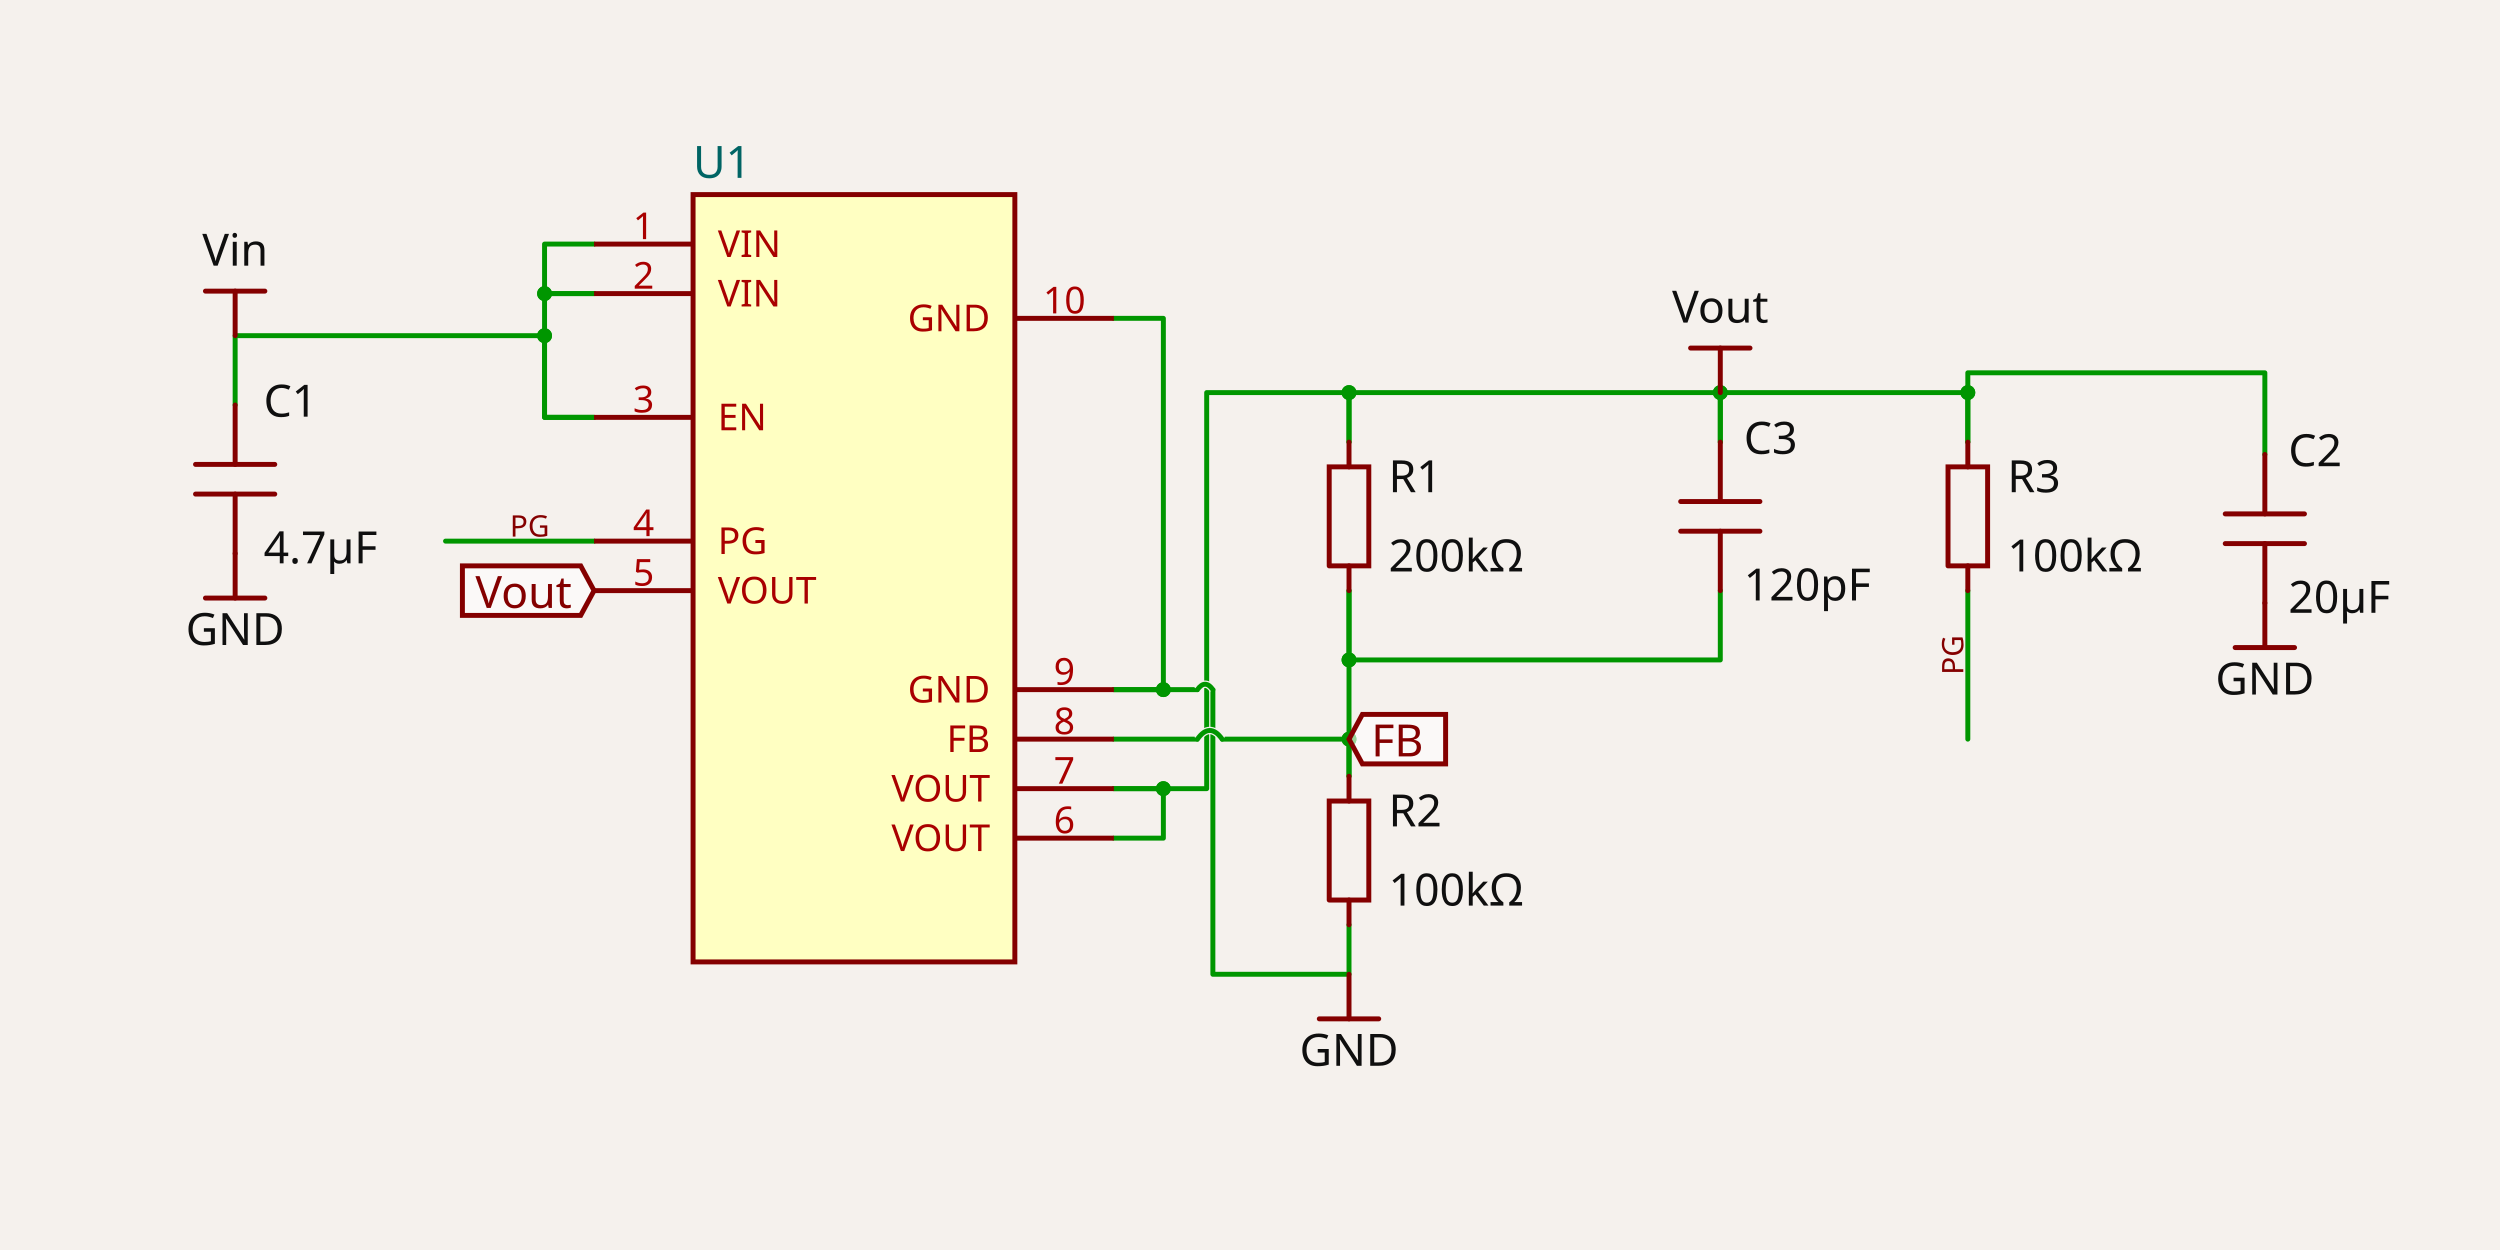
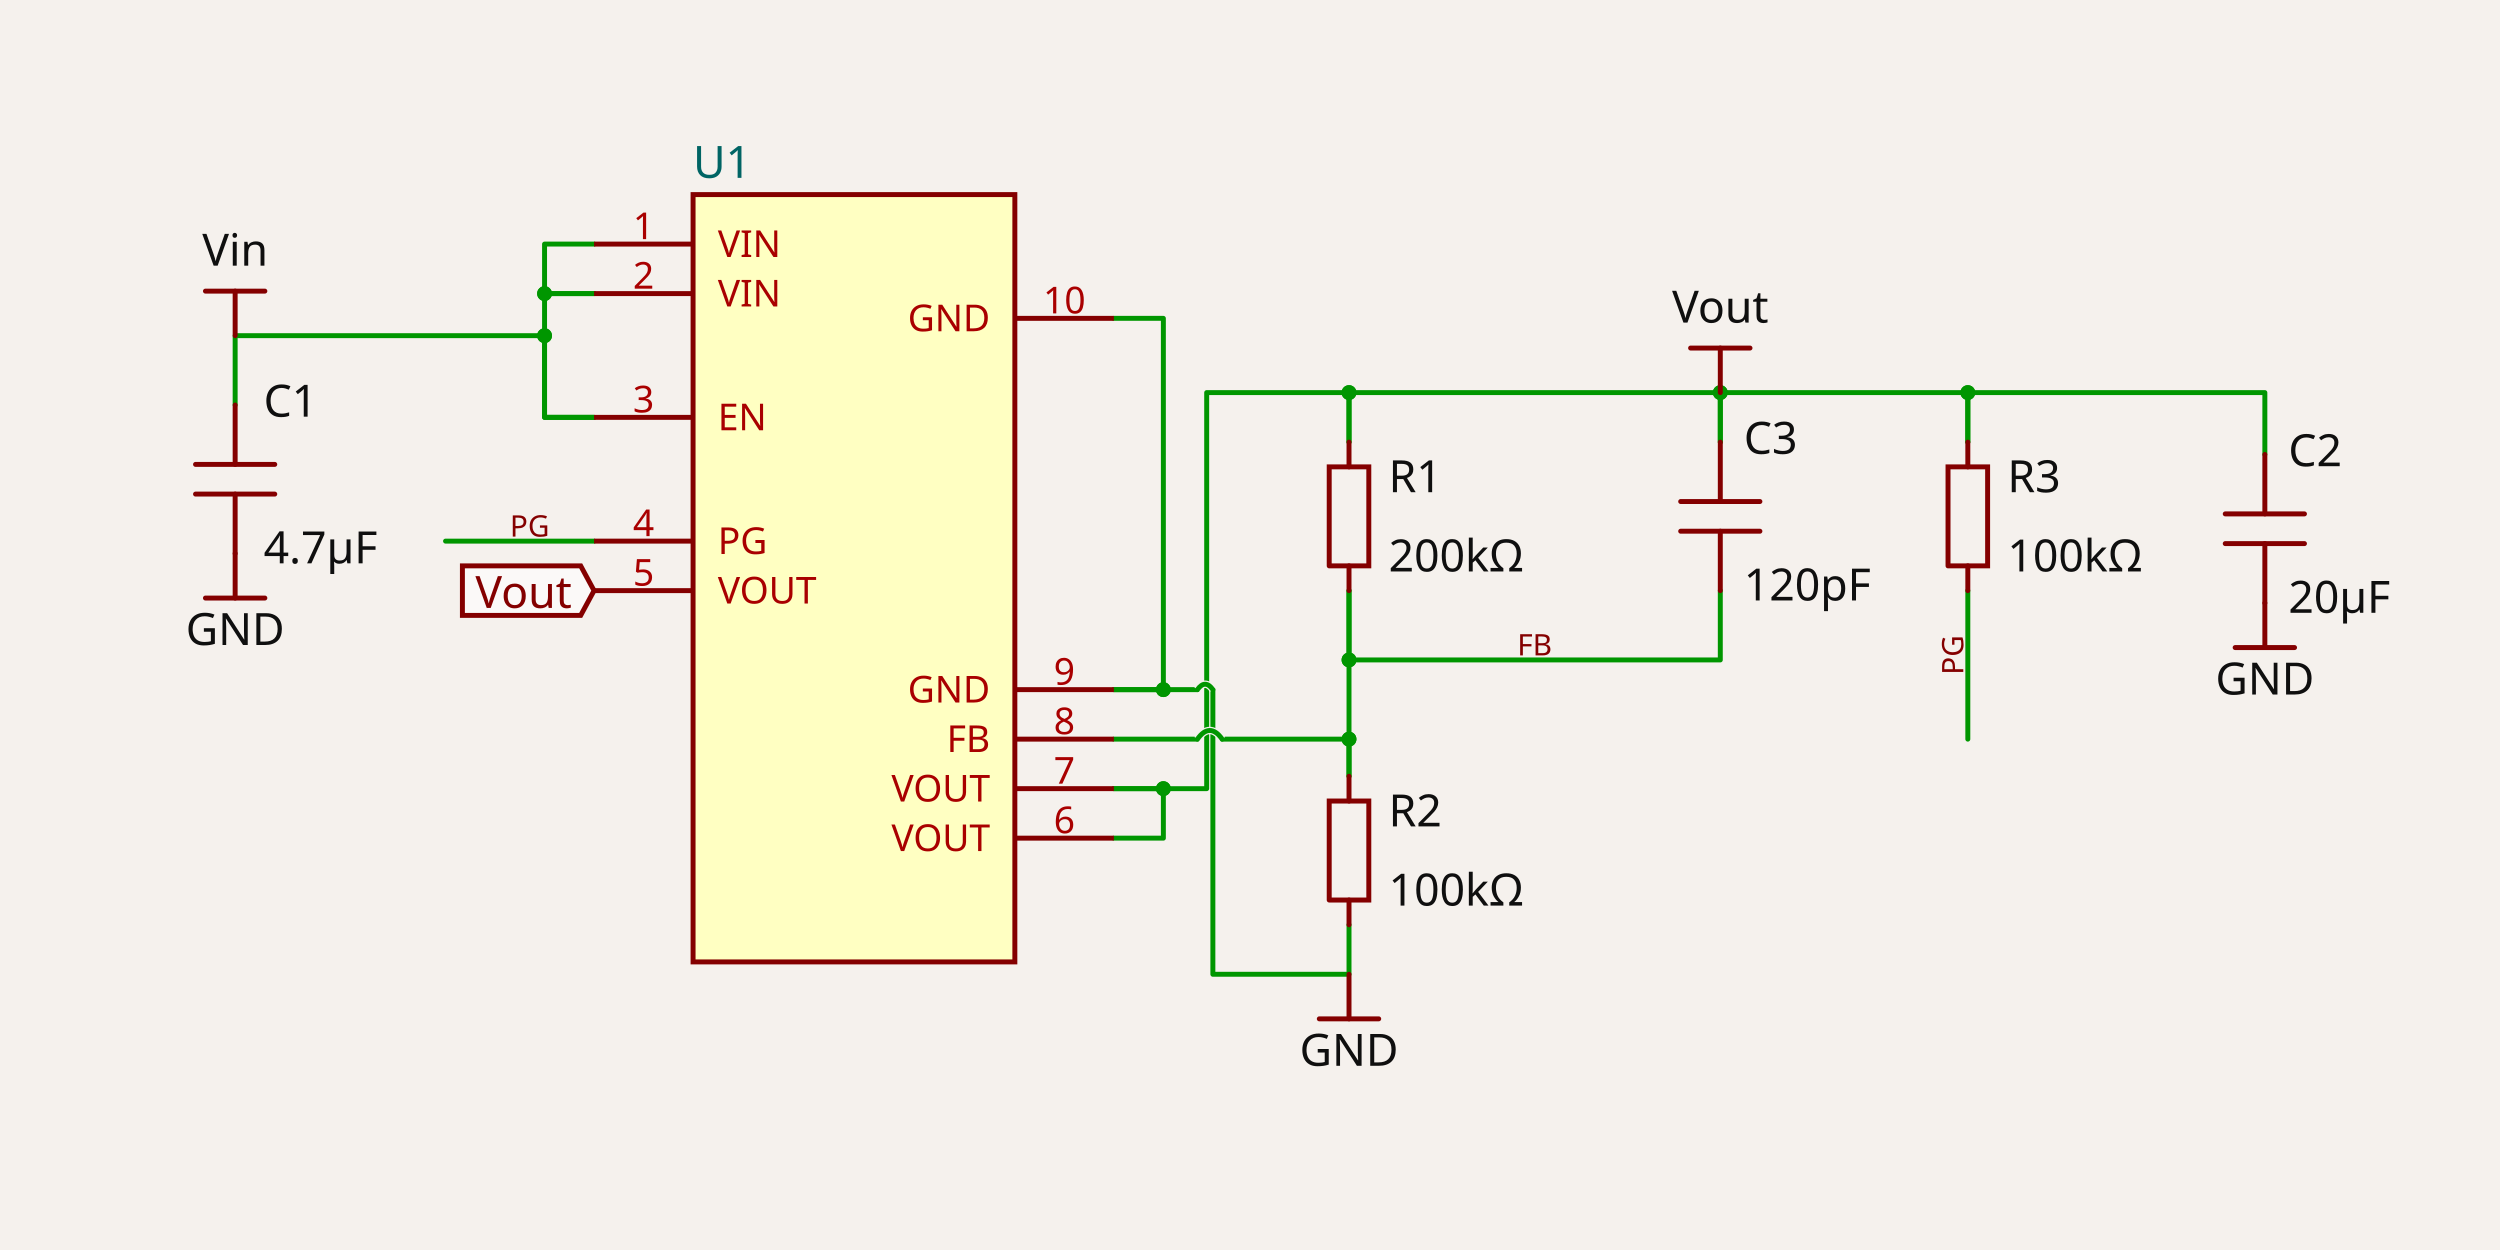
<svg xmlns="http://www.w3.org/2000/svg" class="tscircuit-schematic" width="1200" height="600" style="background-color: rgb(245, 241, 237)" data-real-to-screen-transform="matrix(118.8118811881,0,0,-118.8118811881,409.900990099,277.5603960396)">
  <style>
              .boundary { fill: rgb(245, 241, 237); }
              .schematic-boundary { fill: none; stroke: #fff; }
              .component { fill: none; stroke: rgb(132, 0, 0); }
              .chip { fill: rgb(255, 255, 194); stroke: rgb(132, 0, 0); }
              .component-pin { fill: none; stroke: rgb(132, 0, 0); }
              .text { font-family: sans-serif; fill: rgb(0, 150, 0); }
              .pin-number { fill: rgb(169, 0, 0); }
              .port-label { fill: rgb(0, 100, 100); }
              .component-name { fill: rgb(0, 100, 100); }
              
            </style>
  <rect class="boundary" x="0" y="0" width="1200" height="600" />
  <g class="trace sch-trace" data-layer="base" data-circuit-json-type="schematic_trace" data-schematic-trace-id="schematic_trace_0" data-subcircuit-connectivity-map-key="unnamedsubcircuitsubcircuit_source_group_0_connectivity_net0">
    <path d="M 285.149 140.927 L 261.386 140.927 L 261.386 117.164 L 285.149 117.164" class="trace-invisible-hover-outline sch-trace-hitbox" stroke="rgb(0, 150, 0)" fill="none" stroke-width="19.01px" stroke-linecap="round" opacity="0" stroke-linejoin="round" />
    <path class="sch-trace-path" d="M 285.149 140.927 L 261.386 140.927 L 261.386 117.164 L 285.149 117.164" stroke="rgb(0, 150, 0)" fill="none" stroke-width="2.376px" stroke-linecap="round" stroke-linejoin="round" />
  </g>
  <g class="trace sch-trace" data-layer="base" data-circuit-json-type="schematic_trace" data-schematic-trace-id="schematic_trace_1" data-subcircuit-connectivity-map-key="unnamedsubcircuitsubcircuit_source_group_0_connectivity_net0">
    <path d="M 285.149 200.333 L 261.386 200.333 L 261.386 140.927 L 285.149 140.927" class="trace-invisible-hover-outline sch-trace-hitbox" stroke="rgb(0, 150, 0)" fill="none" stroke-width="19.01px" stroke-linecap="round" opacity="0" stroke-linejoin="round" />
    <path class="sch-trace-path" d="M 285.149 200.333 L 261.386 200.333 L 261.386 140.927 L 285.149 140.927" stroke="rgb(0, 150, 0)" fill="none" stroke-width="2.376px" stroke-linecap="round" stroke-linejoin="round" />
  </g>
  <g class="trace sch-trace" data-layer="base" data-circuit-json-type="schematic_trace" data-schematic-trace-id="schematic_trace_2" data-subcircuit-connectivity-map-key="unnamedsubcircuitsubcircuit_source_group_0_connectivity_net0">
    <path d="M 112.871 194.392 L 112.871 184.887 L 112.871 161.125 L 261.386 161.125 L 261.386 200.333 L 285.149 200.333" class="trace-invisible-hover-outline sch-trace-hitbox" stroke="rgb(0, 150, 0)" fill="none" stroke-width="19.01px" stroke-linecap="round" opacity="0" stroke-linejoin="round" />
    <path class="sch-trace-path" d="M 112.871 194.392 L 112.871 184.887 L 112.871 161.125 L 261.386 161.125 L 261.386 200.333 L 285.149 200.333" stroke="rgb(0, 150, 0)" fill="none" stroke-width="2.376px" stroke-linecap="round" stroke-linejoin="round" />
  </g>
  <g class="trace sch-trace" data-layer="base" data-circuit-json-type="schematic_trace" data-schematic-trace-id="schematic_trace_3" data-subcircuit-connectivity-map-key="unnamedsubcircuitsubcircuit_source_group_0_connectivity_net2">
    <path d="M 825.743 212.214 L 825.743 202.709 L 825.743 188.451 L 647.525 188.451 L 647.525 212.214" class="trace-invisible-hover-outline sch-trace-hitbox" stroke="rgb(0, 150, 0)" fill="none" stroke-width="19.01px" stroke-linecap="round" opacity="0" stroke-linejoin="round" />
    <path class="sch-trace-path" d="M 825.743 212.214 L 825.743 202.709 L 825.743 188.451 L 647.525 188.451 L 647.525 212.214" stroke="rgb(0, 150, 0)" fill="none" stroke-width="2.376px" stroke-linecap="round" stroke-linejoin="round" />
  </g>
  <g class="trace sch-trace" data-layer="base" data-circuit-json-type="schematic_trace" data-schematic-trace-id="schematic_trace_4" data-subcircuit-connectivity-map-key="unnamedsubcircuitsubcircuit_source_group_0_connectivity_net2">
    <path d="M 944.554 212.214 L 944.554 188.451 L 825.743 188.451 L 825.743 202.709 L 825.743 212.214" class="trace-invisible-hover-outline sch-trace-hitbox" stroke="rgb(0, 150, 0)" fill="none" stroke-width="19.01px" stroke-linecap="round" opacity="0" stroke-linejoin="round" />
    <path class="sch-trace-path" d="M 944.554 212.214 L 944.554 188.451 L 825.743 188.451 L 825.743 202.709 L 825.743 212.214" stroke="rgb(0, 150, 0)" fill="none" stroke-width="2.376px" stroke-linecap="round" stroke-linejoin="round" />
  </g>
  <g class="trace sch-trace" data-layer="base" data-circuit-json-type="schematic_trace" data-schematic-trace-id="schematic_trace_5" data-subcircuit-connectivity-map-key="unnamedsubcircuitsubcircuit_source_group_0_connectivity_net2">
-     <path d="M 1087.129 218.154 L 1087.129 208.65 L 1087.129 178.947 L 944.554 178.947 L 944.554 212.214" class="trace-invisible-hover-outline sch-trace-hitbox" stroke="rgb(0, 150, 0)" fill="none" stroke-width="19.01px" stroke-linecap="round" opacity="0" stroke-linejoin="round" />
-     <path class="sch-trace-path" d="M 1087.129 218.154 L 1087.129 208.65 L 1087.129 178.947 L 944.554 178.947 L 944.554 212.214" stroke="rgb(0, 150, 0)" fill="none" stroke-width="2.376px" stroke-linecap="round" stroke-linejoin="round" />
+     <path d="M 1087.129 218.154 L 1087.129 208.65 L 1087.129 188.451 L 944.554 188.451 L 944.554 212.214" class="trace-invisible-hover-outline sch-trace-hitbox" stroke="rgb(0, 150, 0)" fill="none" stroke-width="19.01px" stroke-linecap="round" opacity="0" stroke-linejoin="round" />
+     <path class="sch-trace-path" d="M 1087.129 218.154 L 1087.129 208.65 L 1087.129 188.451 L 944.554 188.451 L 944.554 212.214" stroke="rgb(0, 150, 0)" fill="none" stroke-width="2.376px" stroke-linecap="round" stroke-linejoin="round" />
  </g>
  <g class="trace sch-trace" data-layer="base" data-circuit-json-type="schematic_trace" data-schematic-trace-id="schematic_trace_6" data-subcircuit-connectivity-map-key="unnamedsubcircuitsubcircuit_source_group_0_connectivity_net2">
    <path d="M 534.653 378.55 L 579.208 378.55 L 579.208 188.451 L 647.525 188.451 L 647.525 212.214" class="trace-invisible-hover-outline sch-trace-hitbox" stroke="rgb(0, 150, 0)" fill="none" stroke-width="19.01px" stroke-linecap="round" opacity="0" stroke-linejoin="round" />
    <path class="sch-trace-path" d="M 534.653 378.55 L 579.208 378.55 L 579.208 188.451 L 647.525 188.451 L 647.525 212.214" stroke="rgb(0, 150, 0)" fill="none" stroke-width="2.376px" stroke-linecap="round" stroke-linejoin="round" />
  </g>
  <g class="trace sch-trace" data-layer="base" data-circuit-json-type="schematic_trace" data-schematic-trace-id="schematic_trace_7" data-subcircuit-connectivity-map-key="unnamedsubcircuitsubcircuit_source_group_0_connectivity_net2">
    <path d="M 534.653 402.313 L 558.416 402.313 L 558.416 378.55 L 534.653 378.55" class="trace-invisible-hover-outline sch-trace-hitbox" stroke="rgb(0, 150, 0)" fill="none" stroke-width="19.01px" stroke-linecap="round" opacity="0" stroke-linejoin="round" />
    <path class="sch-trace-path" d="M 534.653 402.313 L 558.416 402.313 L 558.416 378.55 L 534.653 378.55" stroke="rgb(0, 150, 0)" fill="none" stroke-width="2.376px" stroke-linecap="round" stroke-linejoin="round" />
  </g>
  <g class="trace sch-trace" data-layer="base" data-circuit-json-type="schematic_trace" data-schematic-trace-id="schematic_trace_8" data-subcircuit-connectivity-map-key="unnamedsubcircuitsubcircuit_source_group_0_connectivity_net3">
    <path d="M 647.525 372.61 L 647.525 283.501" class="trace-invisible-hover-outline sch-trace-hitbox" stroke="rgb(0, 150, 0)" fill="none" stroke-width="19.01px" stroke-linecap="round" opacity="0" stroke-linejoin="round" />
    <path class="sch-trace-path" d="M 647.525 372.61 L 647.525 283.501" stroke="rgb(0, 150, 0)" fill="none" stroke-width="2.376px" stroke-linecap="round" stroke-linejoin="round" />
  </g>
  <g class="trace sch-trace" data-layer="base" data-circuit-json-type="schematic_trace" data-schematic-trace-id="schematic_trace_9" data-subcircuit-connectivity-map-key="unnamedsubcircuitsubcircuit_source_group_0_connectivity_net3">
    <path d="M 534.653 354.788 L 574.752 354.788M 586.634 354.788 L 647.525 354.788 L 647.525 372.61" class="trace-invisible-hover-outline sch-trace-hitbox" stroke="rgb(0, 150, 0)" fill="none" stroke-width="19.01px" stroke-linecap="round" opacity="0" stroke-linejoin="round" />
    <path class="sch-trace-path" d="M 534.653 354.788 L 574.752 354.788M 586.634 354.788 L 647.525 354.788 L 647.525 372.61" stroke="rgb(0, 150, 0)" fill="none" stroke-width="2.376px" stroke-linecap="round" stroke-linejoin="round" />
  </g>
  <g class="trace sch-trace" data-layer="base" data-circuit-json-type="schematic_trace" data-schematic-trace-id="schematic_trace_10" data-subcircuit-connectivity-map-key="unnamedsubcircuitsubcircuit_source_group_0_connectivity_net3">
    <path d="M 825.743 283.501 L 825.743 293.006 L 825.743 316.768 L 647.525 316.768 L 647.525 283.501" class="trace-invisible-hover-outline sch-trace-hitbox" stroke="rgb(0, 150, 0)" fill="none" stroke-width="19.01px" stroke-linecap="round" opacity="0" stroke-linejoin="round" />
    <path class="sch-trace-path" d="M 825.743 283.501 L 825.743 293.006 L 825.743 316.768 L 647.525 316.768 L 647.525 283.501" stroke="rgb(0, 150, 0)" fill="none" stroke-width="2.376px" stroke-linecap="round" stroke-linejoin="round" />
  </g>
  <g class="trace sch-trace" data-layer="base" data-circuit-json-type="schematic_trace" data-schematic-trace-id="schematic_trace_11" data-subcircuit-connectivity-map-key="unnamedsubcircuitsubcircuit_source_group_0_connectivity_net4">
    <path d="M 534.653 331.026 L 574.752 331.026M 582.178 331.026 L 582.178 467.659 L 647.525 467.659 L 647.525 443.897" class="trace-invisible-hover-outline sch-trace-hitbox" stroke="rgb(0, 150, 0)" fill="none" stroke-width="19.01px" stroke-linecap="round" opacity="0" stroke-linejoin="round" />
    <path class="sch-trace-path" d="M 534.653 331.026 L 574.752 331.026M 582.178 331.026 L 582.178 467.659 L 647.525 467.659 L 647.525 443.897" stroke="rgb(0, 150, 0)" fill="none" stroke-width="2.376px" stroke-linecap="round" stroke-linejoin="round" />
  </g>
  <g class="trace sch-trace" data-layer="base" data-circuit-json-type="schematic_trace" data-schematic-trace-id="schematic_trace_12" data-subcircuit-connectivity-map-key="unnamedsubcircuitsubcircuit_source_group_0_connectivity_net4">
    <path d="M 534.653 152.808 L 558.416 152.808 L 558.416 331.026 L 534.653 331.026" class="trace-invisible-hover-outline sch-trace-hitbox" stroke="rgb(0, 150, 0)" fill="none" stroke-width="19.01px" stroke-linecap="round" opacity="0" stroke-linejoin="round" />
    <path class="sch-trace-path" d="M 534.653 152.808 L 558.416 152.808 L 558.416 331.026 L 534.653 331.026" stroke="rgb(0, 150, 0)" fill="none" stroke-width="2.376px" stroke-linecap="round" stroke-linejoin="round" />
  </g>
  <g class="trace sch-trace" data-layer="base" data-circuit-json-type="schematic_trace" data-schematic-trace-id="schematic_trace_13" data-subcircuit-connectivity-map-key="unnamedsubcircuitsubcircuit_source_group_0_connectivity_net1">
    <path d="M 285.149 259.739 L 213.861 259.739" class="trace-invisible-hover-outline sch-trace-hitbox" stroke="rgb(0, 150, 0)" fill="none" stroke-width="19.01px" stroke-linecap="round" opacity="0" stroke-linejoin="round" />
    <path class="sch-trace-path" d="M 285.149 259.739 L 213.861 259.739" stroke="rgb(0, 150, 0)" fill="none" stroke-width="2.376px" stroke-linecap="round" stroke-linejoin="round" />
  </g>
  <g class="trace sch-trace" data-layer="base" data-circuit-json-type="schematic_trace" data-schematic-trace-id="schematic_trace_14" data-subcircuit-connectivity-map-key="unnamedsubcircuitsubcircuit_source_group_0_connectivity_net1">
    <path d="M 944.554 283.501 L 944.554 354.788" class="trace-invisible-hover-outline sch-trace-hitbox" stroke="rgb(0, 150, 0)" fill="none" stroke-width="19.01px" stroke-linecap="round" opacity="0" stroke-linejoin="round" />
    <path class="sch-trace-path" d="M 944.554 283.501 L 944.554 354.788" stroke="rgb(0, 150, 0)" fill="none" stroke-width="2.376px" stroke-linecap="round" stroke-linejoin="round" />
  </g>
  <g class="trace-overlays sch-trace-overlays" data-layer="overlay" data-circuit-json-type="schematic_trace" data-schematic-trace-id="schematic_trace_0" data-subcircuit-connectivity-map-key="unnamedsubcircuitsubcircuit_source_group_0_connectivity_net0">
    <circle cx="261.386" cy="140.927" r="3.564" class="trace-junction sch-trace-junction" fill="rgb(0, 150, 0)" />
  </g>
  <g class="trace-overlays sch-trace-overlays" data-layer="overlay" data-circuit-json-type="schematic_trace" data-schematic-trace-id="schematic_trace_1" data-subcircuit-connectivity-map-key="unnamedsubcircuitsubcircuit_source_group_0_connectivity_net0">
    <circle cx="261.386" cy="140.927" r="3.564" class="trace-junction sch-trace-junction" fill="rgb(0, 150, 0)" />
    <circle cx="261.386" cy="161.125" r="3.564" class="trace-junction sch-trace-junction" fill="rgb(0, 150, 0)" />
  </g>
  <g class="trace-overlays sch-trace-overlays" data-layer="overlay" data-circuit-json-type="schematic_trace" data-schematic-trace-id="schematic_trace_2" data-subcircuit-connectivity-map-key="unnamedsubcircuitsubcircuit_source_group_0_connectivity_net0">
    <circle cx="261.386" cy="161.125" r="3.564" class="trace-junction sch-trace-junction" fill="rgb(0, 150, 0)" />
  </g>
  <g class="trace-overlays sch-trace-overlays" data-layer="overlay" data-circuit-json-type="schematic_trace" data-schematic-trace-id="schematic_trace_3" data-subcircuit-connectivity-map-key="unnamedsubcircuitsubcircuit_source_group_0_connectivity_net2">
    <circle cx="825.743" cy="188.451" r="3.564" class="trace-junction sch-trace-junction" fill="rgb(0, 150, 0)" />
    <circle cx="647.525" cy="188.451" r="3.564" class="trace-junction sch-trace-junction" fill="rgb(0, 150, 0)" />
  </g>
  <g class="trace-overlays sch-trace-overlays" data-layer="overlay" data-circuit-json-type="schematic_trace" data-schematic-trace-id="schematic_trace_4" data-subcircuit-connectivity-map-key="unnamedsubcircuitsubcircuit_source_group_0_connectivity_net2">
    <circle cx="825.743" cy="188.451" r="3.564" class="trace-junction sch-trace-junction" fill="rgb(0, 150, 0)" />
    <circle cx="944.554" cy="188.451" r="3.564" class="trace-junction sch-trace-junction" fill="rgb(0, 150, 0)" />
  </g>
  <g class="trace-overlays sch-trace-overlays" data-layer="overlay" data-circuit-json-type="schematic_trace" data-schematic-trace-id="schematic_trace_5" data-subcircuit-connectivity-map-key="unnamedsubcircuitsubcircuit_source_group_0_connectivity_net2">
    <circle cx="944.554" cy="188.451" r="3.564" class="trace-junction sch-trace-junction" fill="rgb(0, 150, 0)" />
  </g>
  <g class="trace-overlays sch-trace-overlays" data-layer="overlay" data-circuit-json-type="schematic_trace" data-schematic-trace-id="schematic_trace_6" data-subcircuit-connectivity-map-key="unnamedsubcircuitsubcircuit_source_group_0_connectivity_net2">
    <circle cx="647.525" cy="188.451" r="3.564" class="trace-junction sch-trace-junction" fill="rgb(0, 150, 0)" />
    <circle cx="558.416" cy="378.55" r="3.564" class="trace-junction sch-trace-junction" fill="rgb(0, 150, 0)" />
  </g>
  <g class="trace-overlays sch-trace-overlays" data-layer="overlay" data-circuit-json-type="schematic_trace" data-schematic-trace-id="schematic_trace_7" data-subcircuit-connectivity-map-key="unnamedsubcircuitsubcircuit_source_group_0_connectivity_net2">
    <circle cx="558.416" cy="378.55" r="3.564" class="trace-junction sch-trace-junction" fill="rgb(0, 150, 0)" />
  </g>
  <g class="trace-overlays sch-trace-overlays" data-layer="overlay" data-circuit-json-type="schematic_trace" data-schematic-trace-id="schematic_trace_8" data-subcircuit-connectivity-map-key="unnamedsubcircuitsubcircuit_source_group_0_connectivity_net3">
    <circle cx="647.525" cy="354.788" r="3.564" class="trace-junction sch-trace-junction" fill="rgb(0, 150, 0)" />
    <circle cx="647.525" cy="316.768" r="3.564" class="trace-junction sch-trace-junction" fill="rgb(0, 150, 0)" />
  </g>
  <g class="trace-overlays sch-trace-overlays" data-layer="overlay" data-circuit-json-type="schematic_trace" data-schematic-trace-id="schematic_trace_9" data-subcircuit-connectivity-map-key="unnamedsubcircuitsubcircuit_source_group_0_connectivity_net3">
    <path class="trace-crossing-outline sch-trace-crossing-outline" d="M 574.752 354.788 Q 580.693 346.471 586.634 354.788" stroke="rgb(245, 241, 237)" fill="none" stroke-width="3.564px" stroke-linecap="butt" />
    <path class="sch-trace-crossing-path" d="M 574.752 354.788 Q 580.693 346.471 586.634 354.788" stroke="rgb(0, 150, 0)" fill="none" stroke-width="2.376px" stroke-linecap="round" />
    <circle cx="647.525" cy="354.788" r="3.564" class="trace-junction sch-trace-junction" fill="rgb(0, 150, 0)" />
  </g>
  <g class="trace-overlays sch-trace-overlays" data-layer="overlay" data-circuit-json-type="schematic_trace" data-schematic-trace-id="schematic_trace_10" data-subcircuit-connectivity-map-key="unnamedsubcircuitsubcircuit_source_group_0_connectivity_net3">
    <circle cx="647.525" cy="316.768" r="3.564" class="trace-junction sch-trace-junction" fill="rgb(0, 150, 0)" />
  </g>
  <g class="trace-overlays sch-trace-overlays" data-layer="overlay" data-circuit-json-type="schematic_trace" data-schematic-trace-id="schematic_trace_11" data-subcircuit-connectivity-map-key="unnamedsubcircuitsubcircuit_source_group_0_connectivity_net4">
    <path class="trace-crossing-outline sch-trace-crossing-outline" d="M 574.752 331.026 Q 578.465 325.828 582.178 331.026" stroke="rgb(245, 241, 237)" fill="none" stroke-width="3.564px" stroke-linecap="butt" />
    <path class="sch-trace-crossing-path" d="M 574.752 331.026 Q 578.465 325.828 582.178 331.026" stroke="rgb(0, 150, 0)" fill="none" stroke-width="2.376px" stroke-linecap="round" />
    <circle cx="558.416" cy="331.026" r="3.564" class="trace-junction sch-trace-junction" fill="rgb(0, 150, 0)" />
  </g>
  <g class="trace-overlays sch-trace-overlays" data-layer="overlay" data-circuit-json-type="schematic_trace" data-schematic-trace-id="schematic_trace_12" data-subcircuit-connectivity-map-key="unnamedsubcircuitsubcircuit_source_group_0_connectivity_net4">
    <circle cx="558.416" cy="331.026" r="3.564" class="trace-junction sch-trace-junction" fill="rgb(0, 150, 0)" />
  </g>
  <g class="trace-overlays sch-trace-overlays" data-layer="overlay" data-circuit-json-type="schematic_trace" data-schematic-trace-id="schematic_trace_13" data-subcircuit-connectivity-map-key="unnamedsubcircuitsubcircuit_source_group_0_connectivity_net1" />
  <g class="trace-overlays sch-trace-overlays" data-layer="overlay" data-circuit-json-type="schematic_trace" data-schematic-trace-id="schematic_trace_14" data-subcircuit-connectivity-map-key="unnamedsubcircuitsubcircuit_source_group_0_connectivity_net1" />
  <g class="sch-component" data-circuit-json-type="schematic_component" data-schematic-component-id="schematic_component_0">
    <rect class="component chip sch-component-body" x="332.673" y="93.402" width="154.455" height="368.317" stroke-width="2.376px" fill="rgb(255, 255, 194)" stroke="rgb(132, 0, 0)" />
    <rect class="component-overlay sch-component-overlay" x="332.673" y="93.402" width="154.455" height="368.317" fill="transparent" />
    <text class="sch-text" x="332.673" y="477.164" fill="#006464" text-anchor="start" dominant-baseline="middle" font-family="sans-serif" font-size="21.386px" transform="rotate(0, 332.6733, 477.1644)" />
    <text class="sch-text" x="332.673" y="77.956" fill="#006464" text-anchor="start" dominant-baseline="middle" font-family="sans-serif" font-size="21.386px" transform="rotate(0, 332.6733, 77.95644)">U1</text>
    <line class="component-pin sch-component-pin sch-port-line" x1="332.673" y1="117.164" x2="285.149" y2="117.164" stroke-width="2.376px" />
    <g class="sch-port" data-schematic-port-id="source_port_0">
      <rect x="282.772" y="114.788" width="4.752" height="4.752" opacity="0" />
    </g>
    <text class="pin-number sch-pin-number" x="308.911" y="114.788" style="font-family: sans-serif;" fill="rgb(169, 0, 0)" text-anchor="middle" dominant-baseline="auto" font-size="17.822px" transform="">1</text>
    <text class="pin-number sch-pin-label" x="344.554" y="117.164" style="font-family: sans-serif;" fill="rgb(169, 0, 0)" text-anchor="start" dominant-baseline="middle" font-size="17.822px" transform="">VIN</text>
    <line class="component-pin sch-component-pin sch-port-line" x1="332.673" y1="140.927" x2="285.149" y2="140.927" stroke-width="2.376px" />
    <g class="sch-port" data-schematic-port-id="source_port_1">
      <rect x="282.772" y="138.55" width="4.752" height="4.752" opacity="0" />
    </g>
    <text class="pin-number sch-pin-number" x="308.911" y="138.55" style="font-family: sans-serif;" fill="rgb(169, 0, 0)" text-anchor="middle" dominant-baseline="auto" font-size="17.822px" transform="">2</text>
    <text class="pin-number sch-pin-label" x="344.554" y="140.927" style="font-family: sans-serif;" fill="rgb(169, 0, 0)" text-anchor="start" dominant-baseline="middle" font-size="17.822px" transform="">VIN</text>
    <line class="component-pin sch-component-pin sch-port-line" x1="332.673" y1="200.333" x2="285.149" y2="200.333" stroke-width="2.376px" />
    <g class="sch-port" data-schematic-port-id="source_port_2">
      <rect x="282.772" y="197.956" width="4.752" height="4.752" opacity="0" />
    </g>
    <text class="pin-number sch-pin-number" x="308.911" y="197.956" style="font-family: sans-serif;" fill="rgb(169, 0, 0)" text-anchor="middle" dominant-baseline="auto" font-size="17.822px" transform="">3</text>
    <text class="pin-number sch-pin-label" x="344.554" y="200.333" style="font-family: sans-serif;" fill="rgb(169, 0, 0)" text-anchor="start" dominant-baseline="middle" font-size="17.822px" transform="">EN</text>
    <line class="component-pin sch-component-pin sch-port-line" x1="332.673" y1="259.739" x2="285.149" y2="259.739" stroke-width="2.376px" />
    <g class="sch-port" data-schematic-port-id="source_port_3">
      <rect x="282.772" y="257.362" width="4.752" height="4.752" opacity="0" />
    </g>
    <text class="pin-number sch-pin-number" x="308.911" y="257.362" style="font-family: sans-serif;" fill="rgb(169, 0, 0)" text-anchor="middle" dominant-baseline="auto" font-size="17.822px" transform="">4</text>
    <text class="pin-number sch-pin-label" x="344.554" y="259.739" style="font-family: sans-serif;" fill="rgb(169, 0, 0)" text-anchor="start" dominant-baseline="middle" font-size="17.822px" transform="">PG</text>
    <line class="component-pin sch-component-pin sch-port-line" x1="332.673" y1="283.501" x2="285.149" y2="283.501" stroke-width="2.376px" />
    <g class="sch-port" data-schematic-port-id="source_port_4">
      <rect x="282.772" y="281.125" width="4.752" height="4.752" opacity="0" />
    </g>
    <text class="pin-number sch-pin-number" x="308.911" y="281.125" style="font-family: sans-serif;" fill="rgb(169, 0, 0)" text-anchor="middle" dominant-baseline="auto" font-size="17.822px" transform="">5</text>
    <text class="pin-number sch-pin-label" x="344.554" y="283.501" style="font-family: sans-serif;" fill="rgb(169, 0, 0)" text-anchor="start" dominant-baseline="middle" font-size="17.822px" transform="">VOUT</text>
    <line class="component-pin sch-component-pin sch-port-line" x1="487.129" y1="402.313" x2="534.653" y2="402.313" stroke-width="2.376px" />
    <g class="sch-port" data-schematic-port-id="source_port_5">
      <rect x="532.277" y="399.937" width="4.752" height="4.752" opacity="0" />
    </g>
    <text class="pin-number sch-pin-number" x="510.891" y="399.937" style="font-family: sans-serif;" fill="rgb(169, 0, 0)" text-anchor="middle" dominant-baseline="auto" font-size="17.822px" transform="">6</text>
    <text class="pin-number sch-pin-label" x="475.248" y="402.313" style="font-family: sans-serif;" fill="rgb(169, 0, 0)" text-anchor="end" dominant-baseline="middle" font-size="17.822px" transform="">VOUT</text>
    <line class="component-pin sch-component-pin sch-port-line" x1="487.129" y1="378.55" x2="534.653" y2="378.55" stroke-width="2.376px" />
    <g class="sch-port" data-schematic-port-id="source_port_6">
      <rect x="532.277" y="376.174" width="4.752" height="4.752" opacity="0" />
    </g>
    <text class="pin-number sch-pin-number" x="510.891" y="376.174" style="font-family: sans-serif;" fill="rgb(169, 0, 0)" text-anchor="middle" dominant-baseline="auto" font-size="17.822px" transform="">7</text>
    <text class="pin-number sch-pin-label" x="475.248" y="378.55" style="font-family: sans-serif;" fill="rgb(169, 0, 0)" text-anchor="end" dominant-baseline="middle" font-size="17.822px" transform="">VOUT</text>
    <line class="component-pin sch-component-pin sch-port-line" x1="487.129" y1="354.788" x2="534.653" y2="354.788" stroke-width="2.376px" />
    <g class="sch-port" data-schematic-port-id="source_port_7">
      <rect x="532.277" y="352.412" width="4.752" height="4.752" opacity="0" />
    </g>
    <text class="pin-number sch-pin-number" x="510.891" y="352.412" style="font-family: sans-serif;" fill="rgb(169, 0, 0)" text-anchor="middle" dominant-baseline="auto" font-size="17.822px" transform="">8</text>
    <text class="pin-number sch-pin-label" x="475.248" y="354.788" style="font-family: sans-serif;" fill="rgb(169, 0, 0)" text-anchor="end" dominant-baseline="middle" font-size="17.822px" transform="">FB</text>
    <line class="component-pin sch-component-pin sch-port-line" x1="487.129" y1="331.026" x2="534.653" y2="331.026" stroke-width="2.376px" />
    <g class="sch-port" data-schematic-port-id="source_port_8">
      <rect x="532.277" y="328.65" width="4.752" height="4.752" opacity="0" />
    </g>
    <text class="pin-number sch-pin-number" x="510.891" y="328.65" style="font-family: sans-serif;" fill="rgb(169, 0, 0)" text-anchor="middle" dominant-baseline="auto" font-size="17.822px" transform="">9</text>
    <text class="pin-number sch-pin-label" x="475.248" y="331.026" style="font-family: sans-serif;" fill="rgb(169, 0, 0)" text-anchor="end" dominant-baseline="middle" font-size="17.822px" transform="">GND</text>
    <line class="component-pin sch-component-pin sch-port-line" x1="487.129" y1="152.808" x2="534.653" y2="152.808" stroke-width="2.376px" />
    <g class="sch-port" data-schematic-port-id="source_port_9">
      <rect x="532.277" y="150.432" width="4.752" height="4.752" opacity="0" />
    </g>
    <text class="pin-number sch-pin-number" x="510.891" y="150.432" style="font-family: sans-serif;" fill="rgb(169, 0, 0)" text-anchor="middle" dominant-baseline="auto" font-size="17.822px" transform="">10</text>
    <text class="pin-number sch-pin-label" x="475.248" y="152.808" style="font-family: sans-serif;" fill="rgb(169, 0, 0)" text-anchor="end" dominant-baseline="middle" font-size="17.822px" transform="">GND</text>
  </g>
  <g class="sch-component" data-circuit-json-type="schematic_component" data-schematic-component-id="schematic_component_1">
    <rect class="component-overlay sch-component-overlay" x="93.859" y="194.392" width="38.025" height="71.287" fill="transparent" />
    <path class="sch-component-symbol-path" d="M 112.871 265.679 L 112.871 237.164" stroke="rgb(132, 0, 0)" fill="none" stroke-width="2.376px" stroke-linecap="round" />
    <path class="sch-component-symbol-path" d="M 112.871 222.907 L 112.871 194.392" stroke="rgb(132, 0, 0)" fill="none" stroke-width="2.376px" stroke-linecap="round" />
    <path class="sch-component-symbol-path" d="M 131.884 237.164 L 93.859 237.164" stroke="rgb(132, 0, 0)" fill="none" stroke-width="2.376px" stroke-linecap="round" />
    <path class="sch-component-symbol-path" d="M 131.884 222.907 L 93.859 222.907" stroke="rgb(132, 0, 0)" fill="none" stroke-width="2.376px" stroke-linecap="round" />
    <text class="sch-component-name sch-component-text" x="126.535" y="206.273" stroke="rgb(245, 241, 237)" stroke-width="2.376px" paint-order="stroke" fill="rgb(15, 15, 15)" font-family="sans-serif" text-anchor="start" dominant-baseline="ideographic" font-size="21.386px">C1</text>
    <text class="sch-component-text" x="126.535" y="253.798" fill="rgb(15, 15, 15)" font-family="sans-serif" text-anchor="start" dominant-baseline="hanging" font-size="21.386px">4.7µF</text>
  </g>
  <g class="sch-component" data-circuit-json-type="schematic_component" data-schematic-component-id="schematic_component_2">
    <rect class="component-overlay sch-component-overlay" x="638.022" y="212.214" width="19.005" height="71.287" fill="transparent" />
    <path class="sch-component-symbol-path" d="M 647.525 283.501 L 647.525 271.617" stroke="rgb(132, 0, 0)" fill="none" stroke-width="2.376px" stroke-linecap="round" />
    <path class="sch-component-symbol-path" d="M 647.525 224.097 L 647.525 212.214" stroke="rgb(132, 0, 0)" fill="none" stroke-width="2.376px" stroke-linecap="round" />
    <path class="sch-component-symbol-path" d="M 638.022 271.617 L 638.022 224.097 L 657.027 224.097 L 657.027 271.617 L 638.022 271.617" stroke="rgb(132, 0, 0)" fill="none" stroke-width="2.376px" stroke-linecap="round" />
    <text class="sch-component-name sch-component-text" x="666.535" y="228.848" stroke="rgb(245, 241, 237)" stroke-width="2.376px" paint-order="stroke" fill="rgb(15, 15, 15)" font-family="sans-serif" text-anchor="start" dominant-baseline="middle" font-size="21.386px">R1</text>
    <text class="sch-component-text" x="666.535" y="266.867" fill="rgb(15, 15, 15)" font-family="sans-serif" text-anchor="start" dominant-baseline="middle" font-size="21.386px">200kΩ</text>
  </g>
  <g class="sch-component" data-circuit-json-type="schematic_component" data-schematic-component-id="schematic_component_3">
    <rect class="component-overlay sch-component-overlay" x="638.022" y="372.61" width="19.005" height="71.287" fill="transparent" />
    <path class="sch-component-symbol-path" d="M 647.525 443.897 L 647.525 432.013" stroke="rgb(132, 0, 0)" fill="none" stroke-width="2.376px" stroke-linecap="round" />
    <path class="sch-component-symbol-path" d="M 647.525 384.493 L 647.525 372.61" stroke="rgb(132, 0, 0)" fill="none" stroke-width="2.376px" stroke-linecap="round" />
    <path class="sch-component-symbol-path" d="M 638.022 432.013 L 638.022 384.493 L 657.027 384.493 L 657.027 432.013 L 638.022 432.013" stroke="rgb(132, 0, 0)" fill="none" stroke-width="2.376px" stroke-linecap="round" />
    <text class="sch-component-name sch-component-text" x="666.535" y="389.244" stroke="rgb(245, 241, 237)" stroke-width="2.376px" paint-order="stroke" fill="rgb(15, 15, 15)" font-family="sans-serif" text-anchor="start" dominant-baseline="middle" font-size="21.386px">R2</text>
    <text class="sch-component-text" x="666.535" y="427.263" fill="rgb(15, 15, 15)" font-family="sans-serif" text-anchor="start" dominant-baseline="middle" font-size="21.386px">100kΩ</text>
  </g>
  <g class="sch-component" data-circuit-json-type="schematic_component" data-schematic-component-id="schematic_component_4">
    <rect class="component-overlay sch-component-overlay" x="806.73" y="212.214" width="38.025" height="71.287" fill="transparent" />
    <path class="sch-component-symbol-path" d="M 825.743 212.214 L 825.743 240.729" stroke="rgb(132, 0, 0)" fill="none" stroke-width="2.376px" stroke-linecap="round" />
    <path class="sch-component-symbol-path" d="M 825.743 254.986 L 825.743 283.501" stroke="rgb(132, 0, 0)" fill="none" stroke-width="2.376px" stroke-linecap="round" />
    <path class="sch-component-symbol-path" d="M 806.73 240.729 L 844.755 240.729" stroke="rgb(132, 0, 0)" fill="none" stroke-width="2.376px" stroke-linecap="round" />
    <path class="sch-component-symbol-path" d="M 806.73 254.986 L 844.755 254.986" stroke="rgb(132, 0, 0)" fill="none" stroke-width="2.376px" stroke-linecap="round" />
    <text class="sch-component-name sch-component-text" x="837.03" y="224.095" stroke="rgb(245, 241, 237)" stroke-width="2.376px" paint-order="stroke" fill="rgb(15, 15, 15)" font-family="sans-serif" text-anchor="start" dominant-baseline="ideographic" font-size="21.386px">C3</text>
    <text class="sch-component-text" x="837.03" y="271.62" fill="rgb(15, 15, 15)" font-family="sans-serif" text-anchor="start" dominant-baseline="hanging" font-size="21.386px">120pF</text>
  </g>
  <g class="sch-component" data-circuit-json-type="schematic_component" data-schematic-component-id="schematic_component_5">
    <rect class="component-overlay sch-component-overlay" x="1068.116" y="218.154" width="38.025" height="71.287" fill="transparent" />
    <path class="sch-component-symbol-path" d="M 1087.129 218.154 L 1087.129 246.669" stroke="rgb(132, 0, 0)" fill="none" stroke-width="2.376px" stroke-linecap="round" />
    <path class="sch-component-symbol-path" d="M 1087.129 260.927 L 1087.129 289.442" stroke="rgb(132, 0, 0)" fill="none" stroke-width="2.376px" stroke-linecap="round" />
    <path class="sch-component-symbol-path" d="M 1068.116 246.669 L 1106.141 246.669" stroke="rgb(132, 0, 0)" fill="none" stroke-width="2.376px" stroke-linecap="round" />
    <path class="sch-component-symbol-path" d="M 1068.116 260.927 L 1106.141 260.927" stroke="rgb(132, 0, 0)" fill="none" stroke-width="2.376px" stroke-linecap="round" />
    <text class="sch-component-name sch-component-text" x="1098.416" y="230.036" stroke="rgb(245, 241, 237)" stroke-width="2.376px" paint-order="stroke" fill="rgb(15, 15, 15)" font-family="sans-serif" text-anchor="start" dominant-baseline="ideographic" font-size="21.386px">C2</text>
    <text class="sch-component-text" x="1098.416" y="277.56" fill="rgb(15, 15, 15)" font-family="sans-serif" text-anchor="start" dominant-baseline="hanging" font-size="21.386px">20µF</text>
  </g>
  <g class="sch-component" data-circuit-json-type="schematic_component" data-schematic-component-id="schematic_component_6">
    <rect class="component-overlay sch-component-overlay" x="935.052" y="212.214" width="19.005" height="71.287" fill="transparent" />
    <path class="sch-component-symbol-path" d="M 944.554 283.501 L 944.554 271.617" stroke="rgb(132, 0, 0)" fill="none" stroke-width="2.376px" stroke-linecap="round" />
    <path class="sch-component-symbol-path" d="M 944.554 224.097 L 944.554 212.214" stroke="rgb(132, 0, 0)" fill="none" stroke-width="2.376px" stroke-linecap="round" />
    <path class="sch-component-symbol-path" d="M 935.052 271.617 L 935.052 224.097 L 954.057 224.097 L 954.057 271.617 L 935.052 271.617" stroke="rgb(132, 0, 0)" fill="none" stroke-width="2.376px" stroke-linecap="round" />
    <text class="sch-component-name sch-component-text" x="963.564" y="228.848" stroke="rgb(245, 241, 237)" stroke-width="2.376px" paint-order="stroke" fill="rgb(15, 15, 15)" font-family="sans-serif" text-anchor="start" dominant-baseline="middle" font-size="21.386px">R3</text>
    <text class="sch-component-text" x="963.564" y="266.867" fill="rgb(15, 15, 15)" font-family="sans-serif" text-anchor="start" dominant-baseline="middle" font-size="21.386px">100kΩ</text>
  </g>
  <g class="schematic-port-hover sch-port-hover" data-schematic-port-id="source_port_0">
    <circle cx="285.149" cy="117.164" r="4.752" fill="red" opacity="0" />
  </g>
  <g class="schematic-port-hover sch-port-hover" data-schematic-port-id="source_port_1">
    <circle cx="285.149" cy="140.927" r="4.752" fill="red" opacity="0" />
  </g>
  <g class="schematic-port-hover sch-port-hover" data-schematic-port-id="source_port_2">
    <circle cx="285.149" cy="200.333" r="4.752" fill="red" opacity="0" />
  </g>
  <g class="schematic-port-hover sch-port-hover" data-schematic-port-id="source_port_3">
    <circle cx="285.149" cy="259.739" r="4.752" fill="red" opacity="0" />
  </g>
  <g class="schematic-port-hover sch-port-hover" data-schematic-port-id="source_port_4">
    <circle cx="285.149" cy="283.501" r="4.752" fill="red" opacity="0" />
  </g>
  <g class="schematic-port-hover sch-port-hover" data-schematic-port-id="source_port_5">
    <circle cx="534.653" cy="402.313" r="4.752" fill="red" opacity="0" />
  </g>
  <g class="schematic-port-hover sch-port-hover" data-schematic-port-id="source_port_6">
    <circle cx="534.653" cy="378.55" r="4.752" fill="red" opacity="0" />
  </g>
  <g class="schematic-port-hover sch-port-hover" data-schematic-port-id="source_port_7">
    <circle cx="534.653" cy="354.788" r="4.752" fill="red" opacity="0" />
  </g>
  <g class="schematic-port-hover sch-port-hover" data-schematic-port-id="source_port_8">
    <circle cx="534.653" cy="331.026" r="4.752" fill="red" opacity="0" />
  </g>
  <g class="schematic-port-hover sch-port-hover" data-schematic-port-id="source_port_9">
    <circle cx="534.653" cy="152.808" r="4.752" fill="red" opacity="0" />
  </g>
  <g class="schematic-port-hover sch-port-hover" data-schematic-port-id="source_port_10">
    <circle cx="112.871" cy="194.392" r="4.752" fill="red" opacity="0" />
  </g>
  <g class="schematic-port-hover sch-port-hover" data-schematic-port-id="source_port_11">
    <circle cx="112.871" cy="265.679" r="4.752" fill="red" opacity="0" />
  </g>
  <g class="schematic-port-hover sch-port-hover" data-schematic-port-id="source_port_12">
    <circle cx="647.525" cy="283.501" r="4.752" fill="red" opacity="0" />
  </g>
  <g class="schematic-port-hover sch-port-hover" data-schematic-port-id="source_port_13">
    <circle cx="647.525" cy="212.214" r="4.752" fill="red" opacity="0" />
  </g>
  <g class="schematic-port-hover sch-port-hover" data-schematic-port-id="source_port_14">
    <circle cx="647.525" cy="443.897" r="4.752" fill="red" opacity="0" />
  </g>
  <g class="schematic-port-hover sch-port-hover" data-schematic-port-id="source_port_15">
    <circle cx="647.525" cy="372.61" r="4.752" fill="red" opacity="0" />
  </g>
  <g class="schematic-port-hover sch-port-hover" data-schematic-port-id="source_port_16">
    <circle cx="825.743" cy="283.501" r="4.752" fill="red" opacity="0" />
  </g>
  <g class="schematic-port-hover sch-port-hover" data-schematic-port-id="source_port_17">
    <circle cx="825.743" cy="212.214" r="4.752" fill="red" opacity="0" />
  </g>
  <g class="schematic-port-hover sch-port-hover" data-schematic-port-id="source_port_18">
    <circle cx="1087.129" cy="289.442" r="4.752" fill="red" opacity="0" />
  </g>
  <g class="schematic-port-hover sch-port-hover" data-schematic-port-id="source_port_19">
    <circle cx="1087.129" cy="218.154" r="4.752" fill="red" opacity="0" />
  </g>
  <g class="schematic-port-hover sch-port-hover" data-schematic-port-id="source_port_20">
    <circle cx="944.554" cy="283.501" r="4.752" fill="red" opacity="0" />
  </g>
  <g class="schematic-port-hover sch-port-hover" data-schematic-port-id="source_port_21">
    <circle cx="944.554" cy="212.214" r="4.752" fill="red" opacity="0" />
  </g>
  <rect class="component-overlay sch-component-overlay sch-net-label-overlay" data-circuit-json-type="schematic_net_label" data-schematic-net-label-id="schematic_net_label_0" x="98.614" y="139.739" width="28.515" height="21.386" fill="transparent" />
  <path class="sch-net-label-symbol-path" data-circuit-json-type="schematic_net_label" data-schematic-net-label-id="schematic_net_label_0" d="M 127.129 139.739 L 98.614 139.739" stroke="rgb(132, 0, 0)" fill="none" stroke-width="2.376px" stroke-linecap="round" />
  <path class="sch-net-label-symbol-path" data-circuit-json-type="schematic_net_label" data-schematic-net-label-id="schematic_net_label_0" d="M 112.871 139.739 L 112.871 161.125" stroke="rgb(132, 0, 0)" fill="none" stroke-width="2.376px" stroke-linecap="round" />
  <text class="sch-net-label-symbol-text" data-circuit-json-type="schematic_net_label" data-schematic-net-label-id="schematic_net_label_0" x="112.871" y="133.798" fill="rgb(15, 15, 15)" font-family="sans-serif" text-anchor="middle" dominant-baseline="ideographic" font-size="21.386px">Vin</text>
  <path class="net-label sch-net-label" data-circuit-json-type="schematic_net_label" data-schematic-net-label-id="schematic_net_label_1" d="     M 285.149,283.501     L 278.733,295.382     L 221.956,295.382     L 221.956,271.62     L 278.733,271.62     Z   " fill="rgba(255, 255, 255, 0.6)" stroke="rgb(132, 0, 0)" stroke-width="2.376px" />
  <text class="net-label-text sch-net-label-text" data-circuit-json-type="schematic_net_label" data-schematic-net-label-id="schematic_net_label_1" x="274.455" y="283.501" fill="rgb(132, 0, 0)" text-anchor="end" dominant-baseline="central" font-family="sans-serif" font-variant-numeric="tabular-nums" font-size="21.386px" transform="">Vout</text>
  <rect class="component-overlay sch-component-overlay sch-net-label-overlay" data-circuit-json-type="schematic_net_label" data-schematic-net-label-id="schematic_net_label_2" x="811.485" y="167.065" width="28.515" height="21.386" fill="transparent" />
  <path class="sch-net-label-symbol-path" data-circuit-json-type="schematic_net_label" data-schematic-net-label-id="schematic_net_label_2" d="M 840 167.065 L 811.485 167.065" stroke="rgb(132, 0, 0)" fill="none" stroke-width="2.376px" stroke-linecap="round" />
  <path class="sch-net-label-symbol-path" data-circuit-json-type="schematic_net_label" data-schematic-net-label-id="schematic_net_label_2" d="M 825.743 167.065 L 825.743 188.451" stroke="rgb(132, 0, 0)" fill="none" stroke-width="2.376px" stroke-linecap="round" />
  <text class="sch-net-label-symbol-text" data-circuit-json-type="schematic_net_label" data-schematic-net-label-id="schematic_net_label_2" x="825.743" y="161.125" fill="rgb(15, 15, 15)" font-family="sans-serif" text-anchor="middle" dominant-baseline="ideographic" font-size="21.386px">Vout</text>
-   <path class="net-label sch-net-label" data-circuit-json-type="schematic_net_label" data-schematic-net-label-id="schematic_net_label_3" d="     M 647.525,354.788     L 653.941,342.907     L 693.893,342.907     L 693.893,366.669     L 653.941,366.669     Z   " fill="rgba(255, 255, 255, 0.6)" stroke="rgb(132, 0, 0)" stroke-width="2.376px" />
-   <text class="net-label-text sch-net-label-text" data-circuit-json-type="schematic_net_label" data-schematic-net-label-id="schematic_net_label_3" x="658.218" y="354.788" fill="rgb(132, 0, 0)" text-anchor="start" dominant-baseline="central" font-family="sans-serif" font-variant-numeric="tabular-nums" font-size="21.386px" transform="">FB</text>
-   <rect class="component-overlay sch-component-overlay sch-net-label-overlay" data-circuit-json-type="schematic_net_label" data-schematic-net-label-id="schematic_net_label_4" x="633.267" y="467.659" width="28.515" height="21.386" fill="transparent" />
-   <path class="sch-net-label-symbol-path" data-circuit-json-type="schematic_net_label" data-schematic-net-label-id="schematic_net_label_4" d="M 633.267 489.046 L 661.782 489.046" stroke="rgb(132, 0, 0)" fill="none" stroke-width="2.376px" stroke-linecap="round" />
-   <path class="sch-net-label-symbol-path" data-circuit-json-type="schematic_net_label" data-schematic-net-label-id="schematic_net_label_4" d="M 647.525 489.046 L 647.525 467.659" stroke="rgb(132, 0, 0)" fill="none" stroke-width="2.376px" stroke-linecap="round" />
-   <text class="sch-net-label-symbol-text" data-circuit-json-type="schematic_net_label" data-schematic-net-label-id="schematic_net_label_4" x="647.525" y="494.986" fill="rgb(15, 15, 15)" font-family="sans-serif" text-anchor="middle" dominant-baseline="hanging" font-size="21.386px">GND</text>
-   <rect class="component-overlay sch-component-overlay sch-net-label-overlay" data-circuit-json-type="schematic_net_label" data-schematic-net-label-id="schematic_net_label_5" x="98.614" y="265.679" width="28.515" height="21.386" fill="transparent" />
-   <path class="sch-net-label-symbol-path" data-circuit-json-type="schematic_net_label" data-schematic-net-label-id="schematic_net_label_5" d="M 98.614 287.065 L 127.129 287.065" stroke="rgb(132, 0, 0)" fill="none" stroke-width="2.376px" stroke-linecap="round" />
-   <path class="sch-net-label-symbol-path" data-circuit-json-type="schematic_net_label" data-schematic-net-label-id="schematic_net_label_5" d="M 112.871 287.065 L 112.871 265.679" stroke="rgb(132, 0, 0)" fill="none" stroke-width="2.376px" stroke-linecap="round" />
-   <text class="sch-net-label-symbol-text" data-circuit-json-type="schematic_net_label" data-schematic-net-label-id="schematic_net_label_5" x="112.871" y="293.006" fill="rgb(15, 15, 15)" font-family="sans-serif" text-anchor="middle" dominant-baseline="hanging" font-size="21.386px">GND</text>
-   <rect class="component-overlay sch-component-overlay sch-net-label-overlay" data-circuit-json-type="schematic_net_label" data-schematic-net-label-id="schematic_net_label_6" x="1072.871" y="289.442" width="28.515" height="21.386" fill="transparent" />
-   <path class="sch-net-label-symbol-path" data-circuit-json-type="schematic_net_label" data-schematic-net-label-id="schematic_net_label_6" d="M 1072.871 310.828 L 1101.386 310.828" stroke="rgb(132, 0, 0)" fill="none" stroke-width="2.376px" stroke-linecap="round" />
-   <path class="sch-net-label-symbol-path" data-circuit-json-type="schematic_net_label" data-schematic-net-label-id="schematic_net_label_6" d="M 1087.129 310.828 L 1087.129 289.442" stroke="rgb(132, 0, 0)" fill="none" stroke-width="2.376px" stroke-linecap="round" />
-   <text class="sch-net-label-symbol-text" data-circuit-json-type="schematic_net_label" data-schematic-net-label-id="schematic_net_label_6" x="1087.129" y="316.768" fill="rgb(15, 15, 15)" font-family="sans-serif" text-anchor="middle" dominant-baseline="hanging" font-size="21.386px">GND</text>
+   <rect class="component-overlay sch-component-overlay sch-net-label-overlay" data-circuit-json-type="schematic_net_label" data-schematic-net-label-id="schematic_net_label_3" x="633.267" y="467.659" width="28.515" height="21.386" fill="transparent" />
+   <path class="sch-net-label-symbol-path" data-circuit-json-type="schematic_net_label" data-schematic-net-label-id="schematic_net_label_3" d="M 633.267 489.046 L 661.782 489.046" stroke="rgb(132, 0, 0)" fill="none" stroke-width="2.376px" stroke-linecap="round" />
+   <path class="sch-net-label-symbol-path" data-circuit-json-type="schematic_net_label" data-schematic-net-label-id="schematic_net_label_3" d="M 647.525 489.046 L 647.525 467.659" stroke="rgb(132, 0, 0)" fill="none" stroke-width="2.376px" stroke-linecap="round" />
+   <text class="sch-net-label-symbol-text" data-circuit-json-type="schematic_net_label" data-schematic-net-label-id="schematic_net_label_3" x="647.525" y="494.986" fill="rgb(15, 15, 15)" font-family="sans-serif" text-anchor="middle" dominant-baseline="hanging" font-size="21.386px">GND</text>
+   <rect class="component-overlay sch-component-overlay sch-net-label-overlay" data-circuit-json-type="schematic_net_label" data-schematic-net-label-id="schematic_net_label_4" x="98.614" y="265.679" width="28.515" height="21.386" fill="transparent" />
+   <path class="sch-net-label-symbol-path" data-circuit-json-type="schematic_net_label" data-schematic-net-label-id="schematic_net_label_4" d="M 98.614 287.065 L 127.129 287.065" stroke="rgb(132, 0, 0)" fill="none" stroke-width="2.376px" stroke-linecap="round" />
+   <path class="sch-net-label-symbol-path" data-circuit-json-type="schematic_net_label" data-schematic-net-label-id="schematic_net_label_4" d="M 112.871 287.065 L 112.871 265.679" stroke="rgb(132, 0, 0)" fill="none" stroke-width="2.376px" stroke-linecap="round" />
+   <text class="sch-net-label-symbol-text" data-circuit-json-type="schematic_net_label" data-schematic-net-label-id="schematic_net_label_4" x="112.871" y="293.006" fill="rgb(15, 15, 15)" font-family="sans-serif" text-anchor="middle" dominant-baseline="hanging" font-size="21.386px">GND</text>
+   <rect class="component-overlay sch-component-overlay sch-net-label-overlay" data-circuit-json-type="schematic_net_label" data-schematic-net-label-id="schematic_net_label_5" x="1072.871" y="289.442" width="28.515" height="21.386" fill="transparent" />
+   <path class="sch-net-label-symbol-path" data-circuit-json-type="schematic_net_label" data-schematic-net-label-id="schematic_net_label_5" d="M 1072.871 310.828 L 1101.386 310.828" stroke="rgb(132, 0, 0)" fill="none" stroke-width="2.376px" stroke-linecap="round" />
+   <path class="sch-net-label-symbol-path" data-circuit-json-type="schematic_net_label" data-schematic-net-label-id="schematic_net_label_5" d="M 1087.129 310.828 L 1087.129 289.442" stroke="rgb(132, 0, 0)" fill="none" stroke-width="2.376px" stroke-linecap="round" />
+   <text class="sch-net-label-symbol-text" data-circuit-json-type="schematic_net_label" data-schematic-net-label-id="schematic_net_label_5" x="1087.129" y="316.768" fill="rgb(15, 15, 15)" font-family="sans-serif" text-anchor="middle" dominant-baseline="hanging" font-size="21.386px">GND</text>
  <text class="sch-text" x="263.762" y="252.61" fill="rgb(132, 0, 0)" text-anchor="end" dominant-baseline="middle" font-family="sans-serif" font-size="14.257px" transform="rotate(0, 263.7624, 252.6099)">PG</text>
  <text class="sch-text" x="937.426" y="304.887" fill="rgb(132, 0, 0)" text-anchor="end" dominant-baseline="middle" font-family="sans-serif" font-size="14.257px" transform="rotate(-90, 937.4257, 304.8871)">PG</text>
+   <text class="sch-text" x="736.634" y="309.64" fill="rgb(132, 0, 0)" text-anchor="middle" dominant-baseline="middle" font-family="sans-serif" font-size="14.257px" transform="rotate(0, 736.6337, 309.6396)">FB</text>
</svg>
